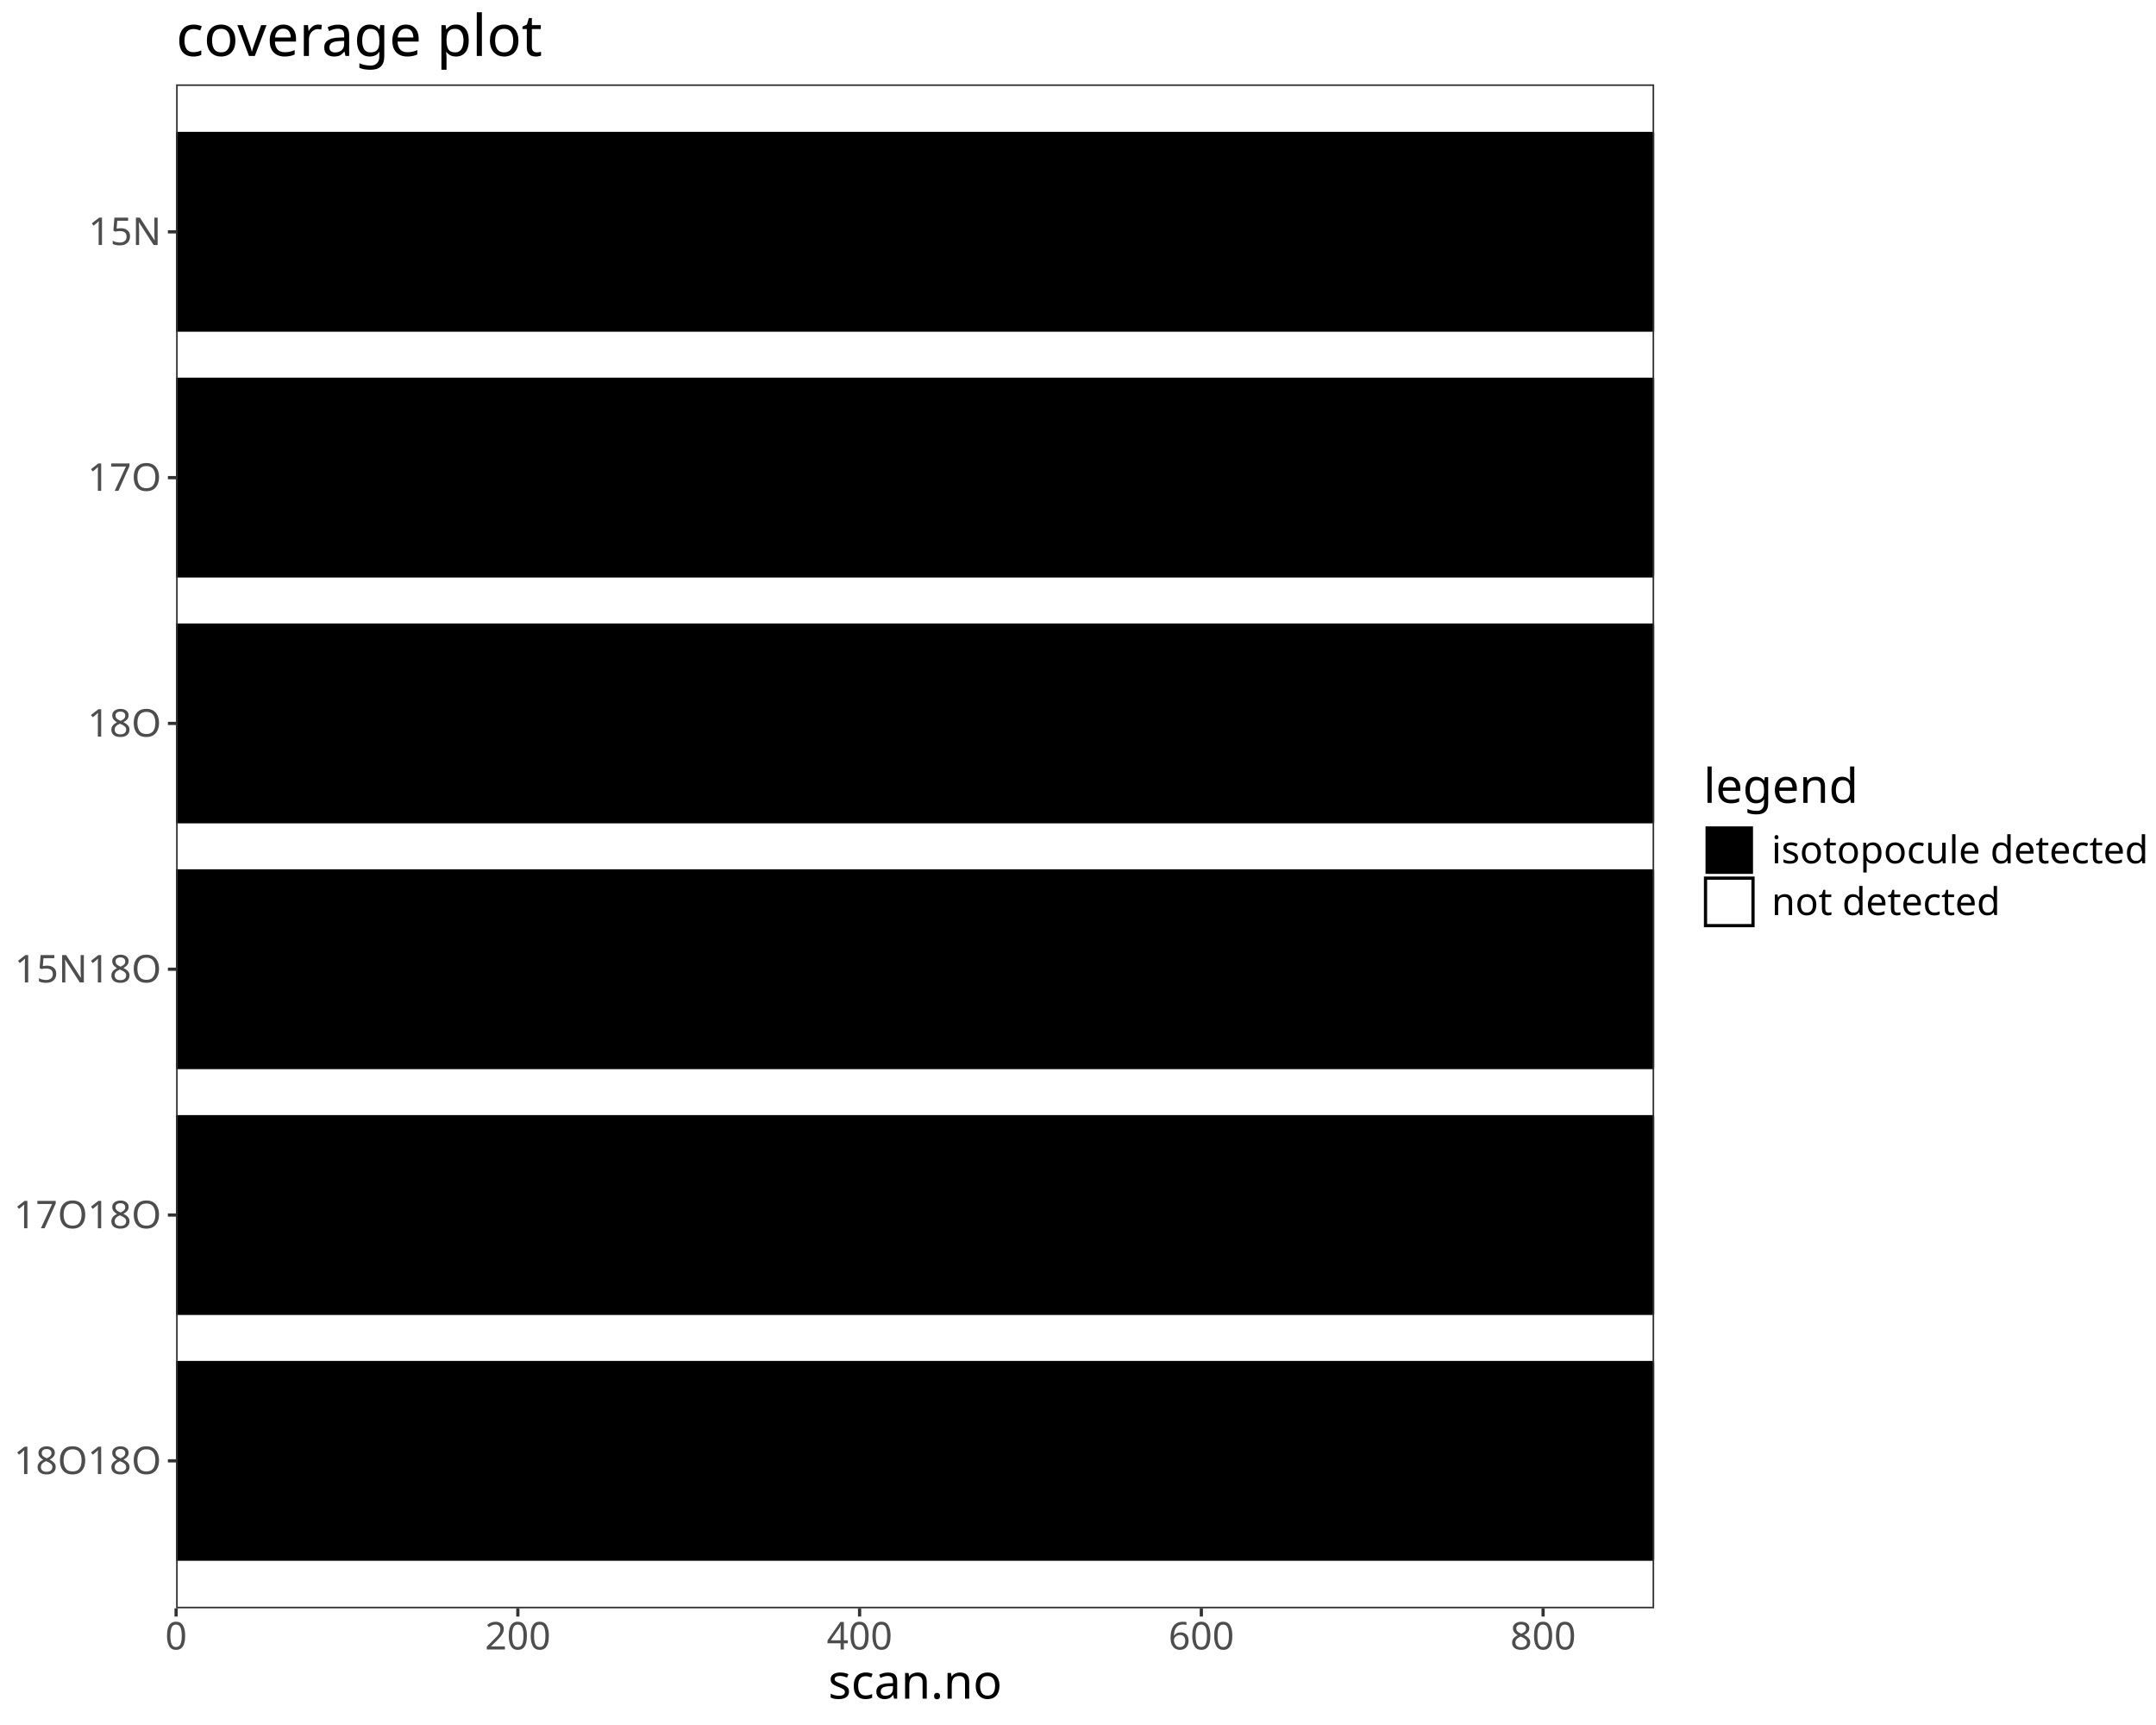
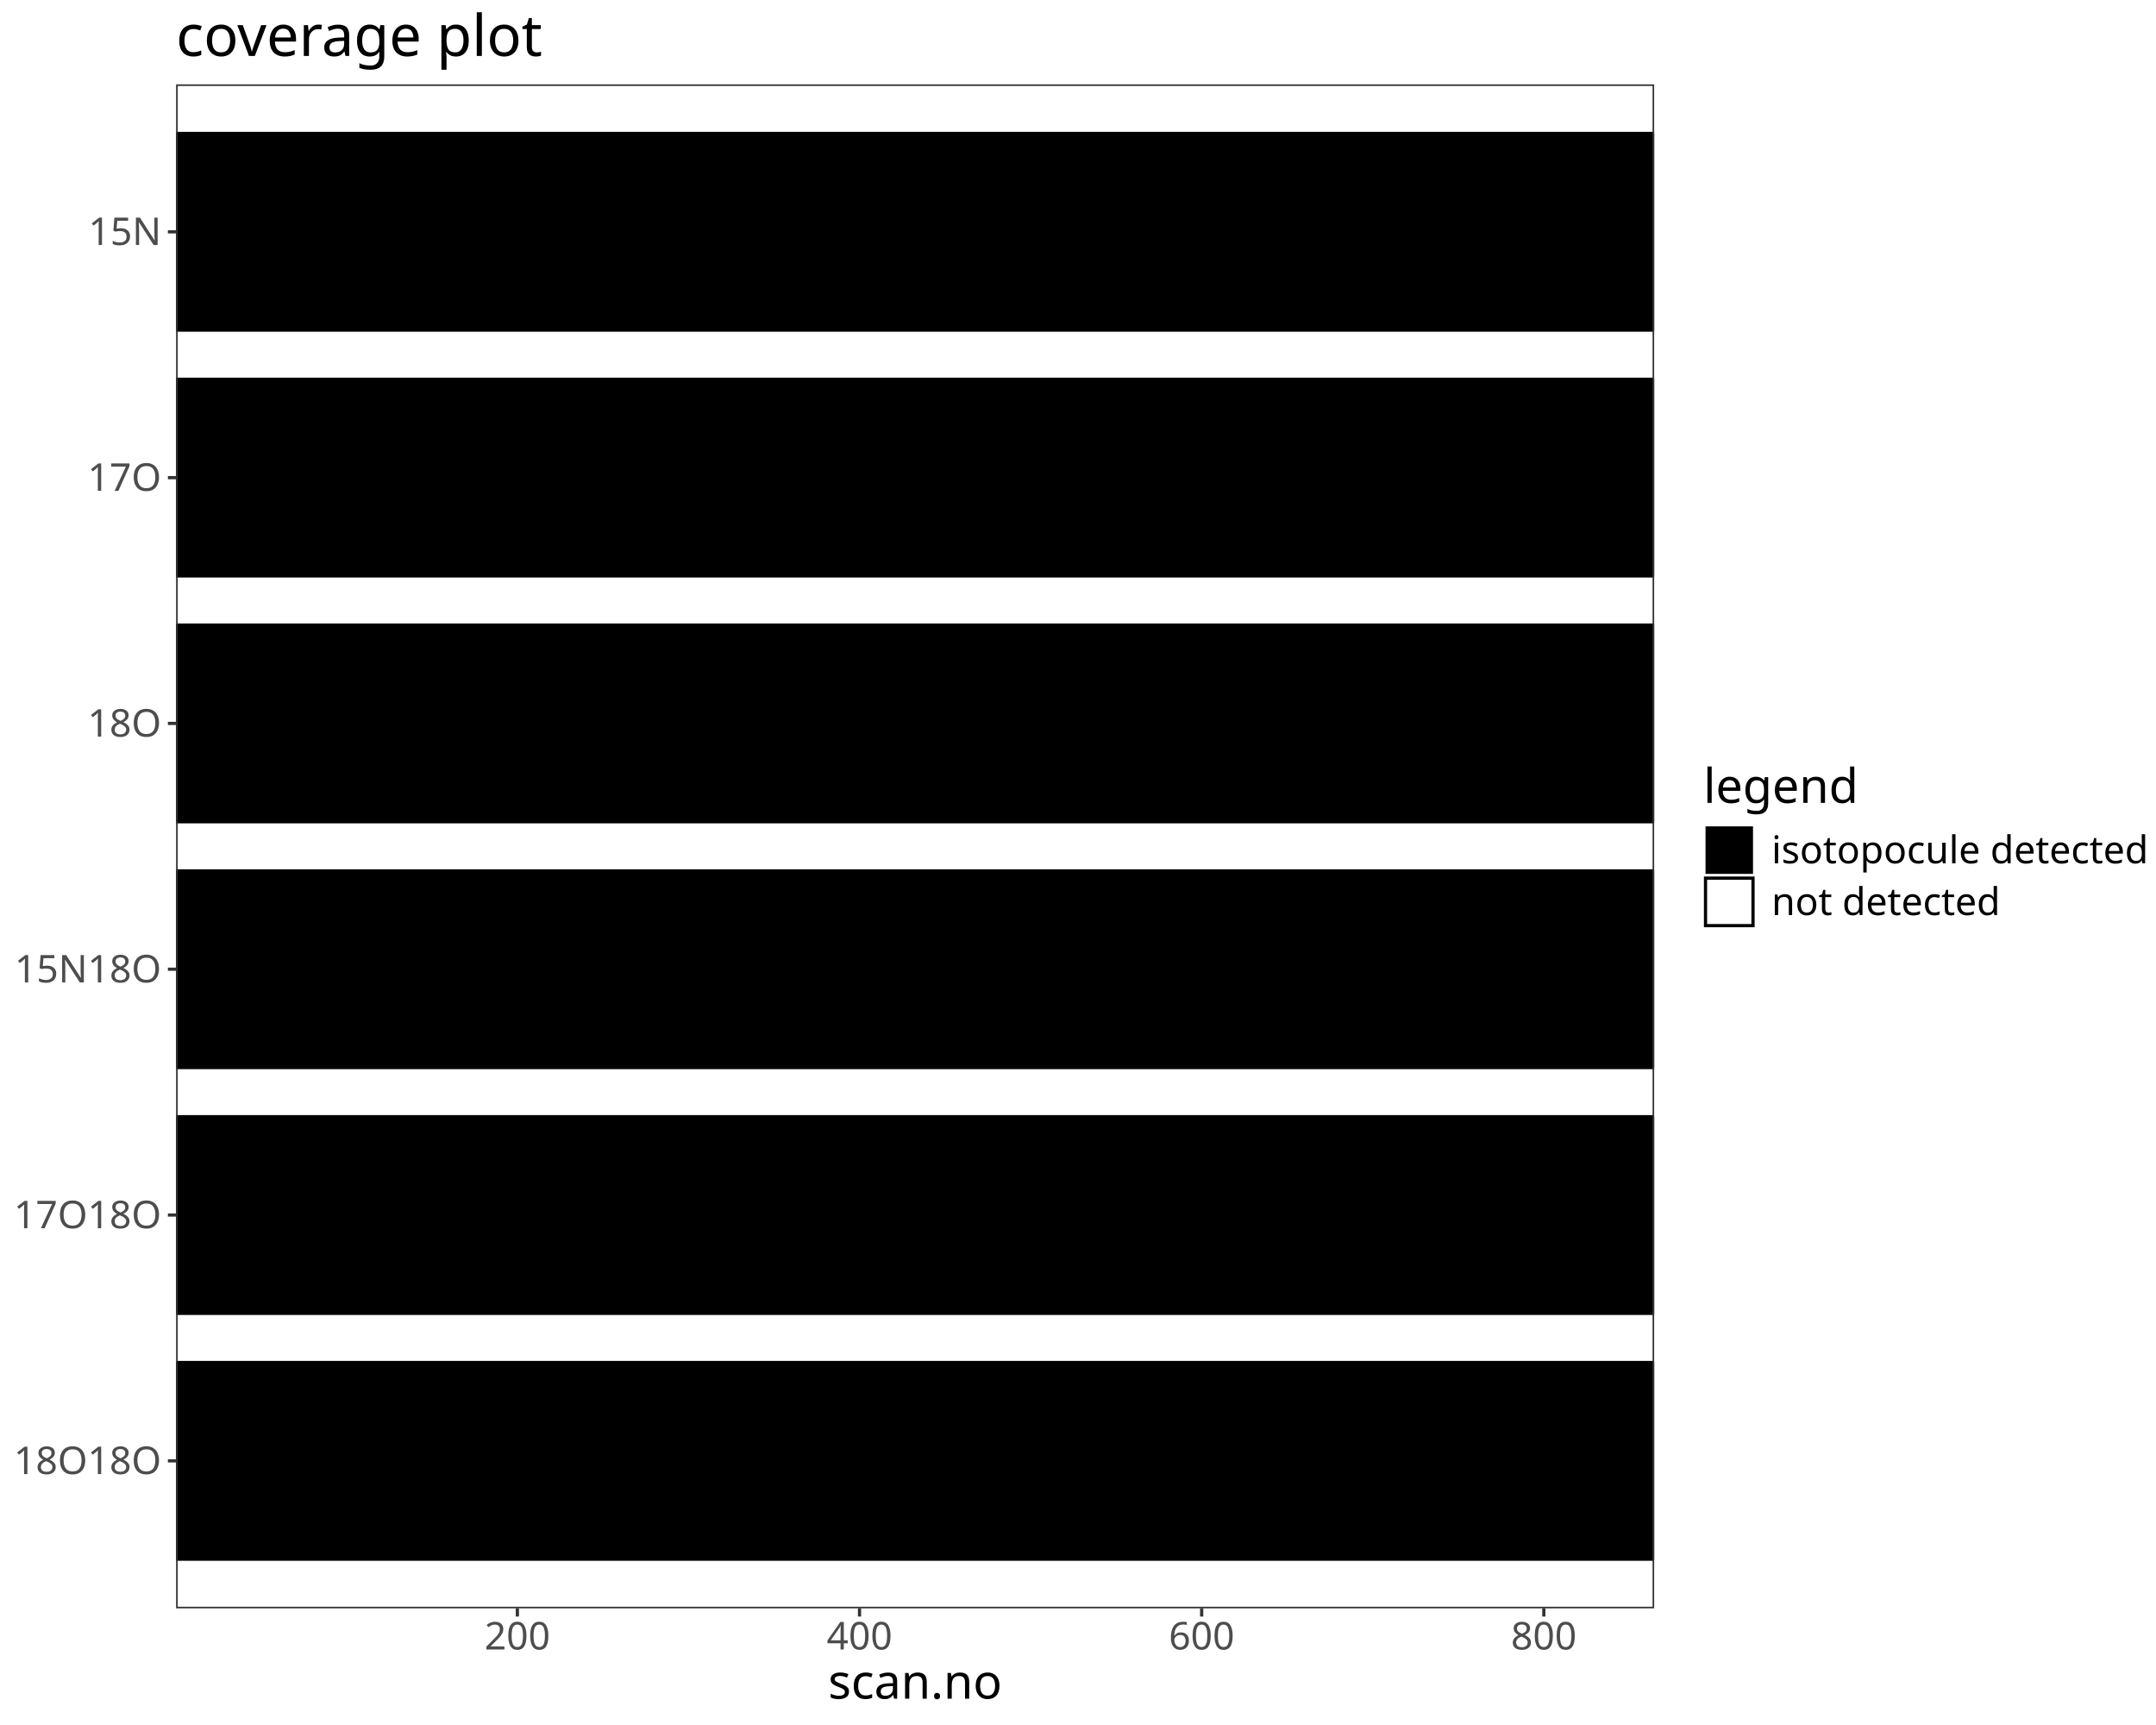
<svg xmlns="http://www.w3.org/2000/svg" class="svglite" data-engine-version="2.0" width="720.00pt" height="576.00pt" viewBox="0 0 720.00 576.00">
  <defs>
    <style type="text/css">
    .svglite line, .svglite polyline, .svglite polygon, .svglite path, .svglite rect, .svglite circle {
      fill: none;
      stroke: #000000;
      stroke-linecap: round;
      stroke-linejoin: round;
      stroke-miterlimit: 10.00;
    }
  </style>
  </defs>
  <rect width="100%" height="100%" style="stroke: none; fill: #FFFFFF;" />
  <defs>
    <clipPath id="cpMC4wMHw3MjAuMDB8MC4wMHw1NzYuMDA=">
      <rect x="0.00" y="0.00" width="720.00" height="576.00" />
    </clipPath>
  </defs>
  <g clip-path="url(#cpMC4wMHw3MjAuMDB8MC4wMHw1NzYuMDA=)">
</g>
  <defs>
    <clipPath id="cpNTguODF8NTUyLjQxfDI4LjE2fDUzNy4wNQ==">
      <rect x="58.81" y="28.16" width="493.60" height="508.89" />
    </clipPath>
  </defs>
  <g clip-path="url(#cpNTguODF8NTUyLjQxfDI4LjE2fDUzNy4wNQ==)">
-     <rect x="58.81" y="44.57" width="493.60" height="65.66" style="stroke-width: 1.07; stroke-linecap: butt; stroke-linejoin: miter; fill: #FFFFFF;" />
-     <rect x="58.81" y="126.65" width="493.60" height="65.66" style="stroke-width: 1.07; stroke-linecap: butt; stroke-linejoin: miter; fill: #FFFFFF;" />
-     <rect x="58.81" y="208.73" width="493.60" height="65.66" style="stroke-width: 1.07; stroke-linecap: butt; stroke-linejoin: miter; fill: #FFFFFF;" />
-     <rect x="58.81" y="290.81" width="493.60" height="65.66" style="stroke-width: 1.07; stroke-linecap: butt; stroke-linejoin: miter; fill: #FFFFFF;" />
-     <rect x="58.81" y="372.89" width="493.60" height="65.66" style="stroke-width: 1.07; stroke-linecap: butt; stroke-linejoin: miter; fill: #FFFFFF;" />
-     <rect x="58.81" y="454.97" width="493.60" height="65.66" style="stroke-width: 1.07; stroke-linecap: butt; stroke-linejoin: miter; fill: #FFFFFF;" />
+     <rect x="59.10" y="44.57" width="493.03" height="65.66" style="stroke-width: 1.07; stroke-linecap: butt; stroke-linejoin: miter; fill: #FFFFFF;" />
+     <rect x="59.10" y="126.65" width="493.03" height="65.66" style="stroke-width: 1.07; stroke-linecap: butt; stroke-linejoin: miter; fill: #FFFFFF;" />
+     <rect x="59.10" y="208.73" width="493.03" height="65.66" style="stroke-width: 1.07; stroke-linecap: butt; stroke-linejoin: miter; fill: #FFFFFF;" />
+     <rect x="59.10" y="290.81" width="493.03" height="65.66" style="stroke-width: 1.07; stroke-linecap: butt; stroke-linejoin: miter; fill: #FFFFFF;" />
+     <rect x="59.10" y="372.89" width="493.03" height="65.66" style="stroke-width: 1.07; stroke-linecap: butt; stroke-linejoin: miter; fill: #FFFFFF;" />
+     <rect x="59.10" y="454.97" width="493.03" height="65.66" style="stroke-width: 1.07; stroke-linecap: butt; stroke-linejoin: miter; fill: #FFFFFF;" />
    <rect x="58.81" y="44.57" width="493.60" height="65.66" style="stroke-width: 1.07; stroke: none; stroke-linecap: butt; stroke-linejoin: miter; fill: #000000;" />
    <rect x="58.81" y="126.65" width="493.60" height="65.66" style="stroke-width: 1.07; stroke: none; stroke-linecap: butt; stroke-linejoin: miter; fill: #000000;" />
    <rect x="58.81" y="208.73" width="493.60" height="65.66" style="stroke-width: 1.07; stroke: none; stroke-linecap: butt; stroke-linejoin: miter; fill: #000000;" />
    <rect x="58.81" y="290.81" width="493.60" height="65.66" style="stroke-width: 1.07; stroke: none; stroke-linecap: butt; stroke-linejoin: miter; fill: #000000;" />
    <rect x="58.81" y="372.89" width="493.60" height="65.66" style="stroke-width: 1.07; stroke: none; stroke-linecap: butt; stroke-linejoin: miter; fill: #000000;" />
    <rect x="58.81" y="454.97" width="493.60" height="65.66" style="stroke-width: 1.07; stroke: none; stroke-linecap: butt; stroke-linejoin: miter; fill: #000000;" />
    <rect x="58.81" y="28.16" width="493.60" height="508.89" style="stroke-width: 1.07; stroke: #333333;" />
  </g>
  <g clip-path="url(#cpMC4wMHw3MjAuMDB8MC4wMHw1NzYuMDA=)">
    <text x="53.88" y="81.81" text-anchor="end" style="font-size: 12.80px; fill: #4D4D4D; font-family: sans;" textLength="23.49px" lengthAdjust="spacingAndGlyphs">15N</text>
    <text x="53.88" y="163.89" text-anchor="end" style="font-size: 12.80px; fill: #4D4D4D; font-family: sans;" textLength="24.20px" lengthAdjust="spacingAndGlyphs">17O</text>
    <text x="53.88" y="245.97" text-anchor="end" style="font-size: 12.80px; fill: #4D4D4D; font-family: sans;" textLength="24.20px" lengthAdjust="spacingAndGlyphs">18O</text>
    <text x="53.88" y="328.05" text-anchor="end" style="font-size: 12.80px; fill: #4D4D4D; font-family: sans;" textLength="47.69px" lengthAdjust="spacingAndGlyphs">15N18O</text>
    <text x="53.88" y="410.13" text-anchor="end" style="font-size: 12.80px; fill: #4D4D4D; font-family: sans;" textLength="48.40px" lengthAdjust="spacingAndGlyphs">17O18O</text>
    <text x="53.88" y="492.21" text-anchor="end" style="font-size: 12.80px; fill: #4D4D4D; font-family: sans;" textLength="48.40px" lengthAdjust="spacingAndGlyphs">18O18O</text>
    <polyline points="56.07,77.41 58.81,77.41 " style="stroke-width: 1.07; stroke: #333333; stroke-linecap: butt;" />
    <polyline points="56.07,159.49 58.81,159.49 " style="stroke-width: 1.07; stroke: #333333; stroke-linecap: butt;" />
    <polyline points="56.07,241.56 58.81,241.56 " style="stroke-width: 1.07; stroke: #333333; stroke-linecap: butt;" />
    <polyline points="56.07,323.64 58.81,323.64 " style="stroke-width: 1.07; stroke: #333333; stroke-linecap: butt;" />
    <polyline points="56.07,405.72 58.81,405.72 " style="stroke-width: 1.07; stroke: #333333; stroke-linecap: butt;" />
    <polyline points="56.07,487.80 58.81,487.80 " style="stroke-width: 1.07; stroke: #333333; stroke-linecap: butt;" />
-     <polyline points="58.81,539.79 58.81,537.05 " style="stroke-width: 1.07; stroke: #333333; stroke-linecap: butt;" />
-     <polyline points="172.94,539.79 172.94,537.05 " style="stroke-width: 1.07; stroke: #333333; stroke-linecap: butt;" />
-     <polyline points="287.06,539.79 287.06,537.05 " style="stroke-width: 1.07; stroke: #333333; stroke-linecap: butt;" />
-     <polyline points="401.19,539.79 401.19,537.05 " style="stroke-width: 1.07; stroke: #333333; stroke-linecap: butt;" />
-     <polyline points="515.32,539.79 515.32,537.05 " style="stroke-width: 1.07; stroke: #333333; stroke-linecap: butt;" />
-     <text x="58.81" y="550.79" text-anchor="middle" style="font-size: 12.80px; fill: #4D4D4D; font-family: sans;" textLength="7.12px" lengthAdjust="spacingAndGlyphs">0</text>
-     <text x="172.94" y="550.79" text-anchor="middle" style="font-size: 12.80px; fill: #4D4D4D; font-family: sans;" textLength="21.36px" lengthAdjust="spacingAndGlyphs">200</text>
-     <text x="287.06" y="550.79" text-anchor="middle" style="font-size: 12.80px; fill: #4D4D4D; font-family: sans;" textLength="21.36px" lengthAdjust="spacingAndGlyphs">400</text>
-     <text x="401.19" y="550.79" text-anchor="middle" style="font-size: 12.80px; fill: #4D4D4D; font-family: sans;" textLength="21.36px" lengthAdjust="spacingAndGlyphs">600</text>
-     <text x="515.32" y="550.79" text-anchor="middle" style="font-size: 12.80px; fill: #4D4D4D; font-family: sans;" textLength="21.36px" lengthAdjust="spacingAndGlyphs">800</text>
+     <polyline points="172.78,539.79 172.78,537.05 " style="stroke-width: 1.07; stroke: #333333; stroke-linecap: butt;" />
+     <polyline points="287.04,539.79 287.04,537.05 " style="stroke-width: 1.07; stroke: #333333; stroke-linecap: butt;" />
+     <polyline points="401.30,539.79 401.30,537.05 " style="stroke-width: 1.07; stroke: #333333; stroke-linecap: butt;" />
+     <polyline points="515.56,539.79 515.56,537.05 " style="stroke-width: 1.07; stroke: #333333; stroke-linecap: butt;" />
+     <text x="172.78" y="550.79" text-anchor="middle" style="font-size: 12.80px; fill: #4D4D4D; font-family: sans;" textLength="21.36px" lengthAdjust="spacingAndGlyphs">200</text>
+     <text x="287.04" y="550.79" text-anchor="middle" style="font-size: 12.80px; fill: #4D4D4D; font-family: sans;" textLength="21.36px" lengthAdjust="spacingAndGlyphs">400</text>
+     <text x="401.30" y="550.79" text-anchor="middle" style="font-size: 12.80px; fill: #4D4D4D; font-family: sans;" textLength="21.36px" lengthAdjust="spacingAndGlyphs">600</text>
+     <text x="515.56" y="550.79" text-anchor="middle" style="font-size: 12.80px; fill: #4D4D4D; font-family: sans;" textLength="21.36px" lengthAdjust="spacingAndGlyphs">800</text>
    <text x="305.61" y="567.20" text-anchor="middle" style="font-size: 16.00px; font-family: sans;" textLength="56.05px" lengthAdjust="spacingAndGlyphs">scan.no</text>
    <text x="568.85" y="268.09" style="font-size: 16.00px; font-family: sans;" textLength="48.05px" lengthAdjust="spacingAndGlyphs">legend</text>
    <rect x="569.56" y="275.94" width="15.86" height="15.86" style="stroke-width: 1.07; stroke: none; stroke-linecap: butt; stroke-linejoin: miter; fill: #000000;" />
    <rect x="569.56" y="293.22" width="15.86" height="15.86" style="stroke-width: 1.07; stroke-linecap: butt; stroke-linejoin: miter; fill: #FFFFFF;" />
    <text x="591.61" y="288.27" style="font-size: 12.80px; font-family: sans;" textLength="117.43px" lengthAdjust="spacingAndGlyphs">isotopocule detected</text>
    <text x="591.61" y="305.55" style="font-size: 12.80px; font-family: sans;" textLength="70.46px" lengthAdjust="spacingAndGlyphs">not detected</text>
    <text x="58.81" y="18.69" style="font-size: 19.20px; font-family: sans;" textLength="115.29px" lengthAdjust="spacingAndGlyphs">coverage plot</text>
  </g>
</svg>
